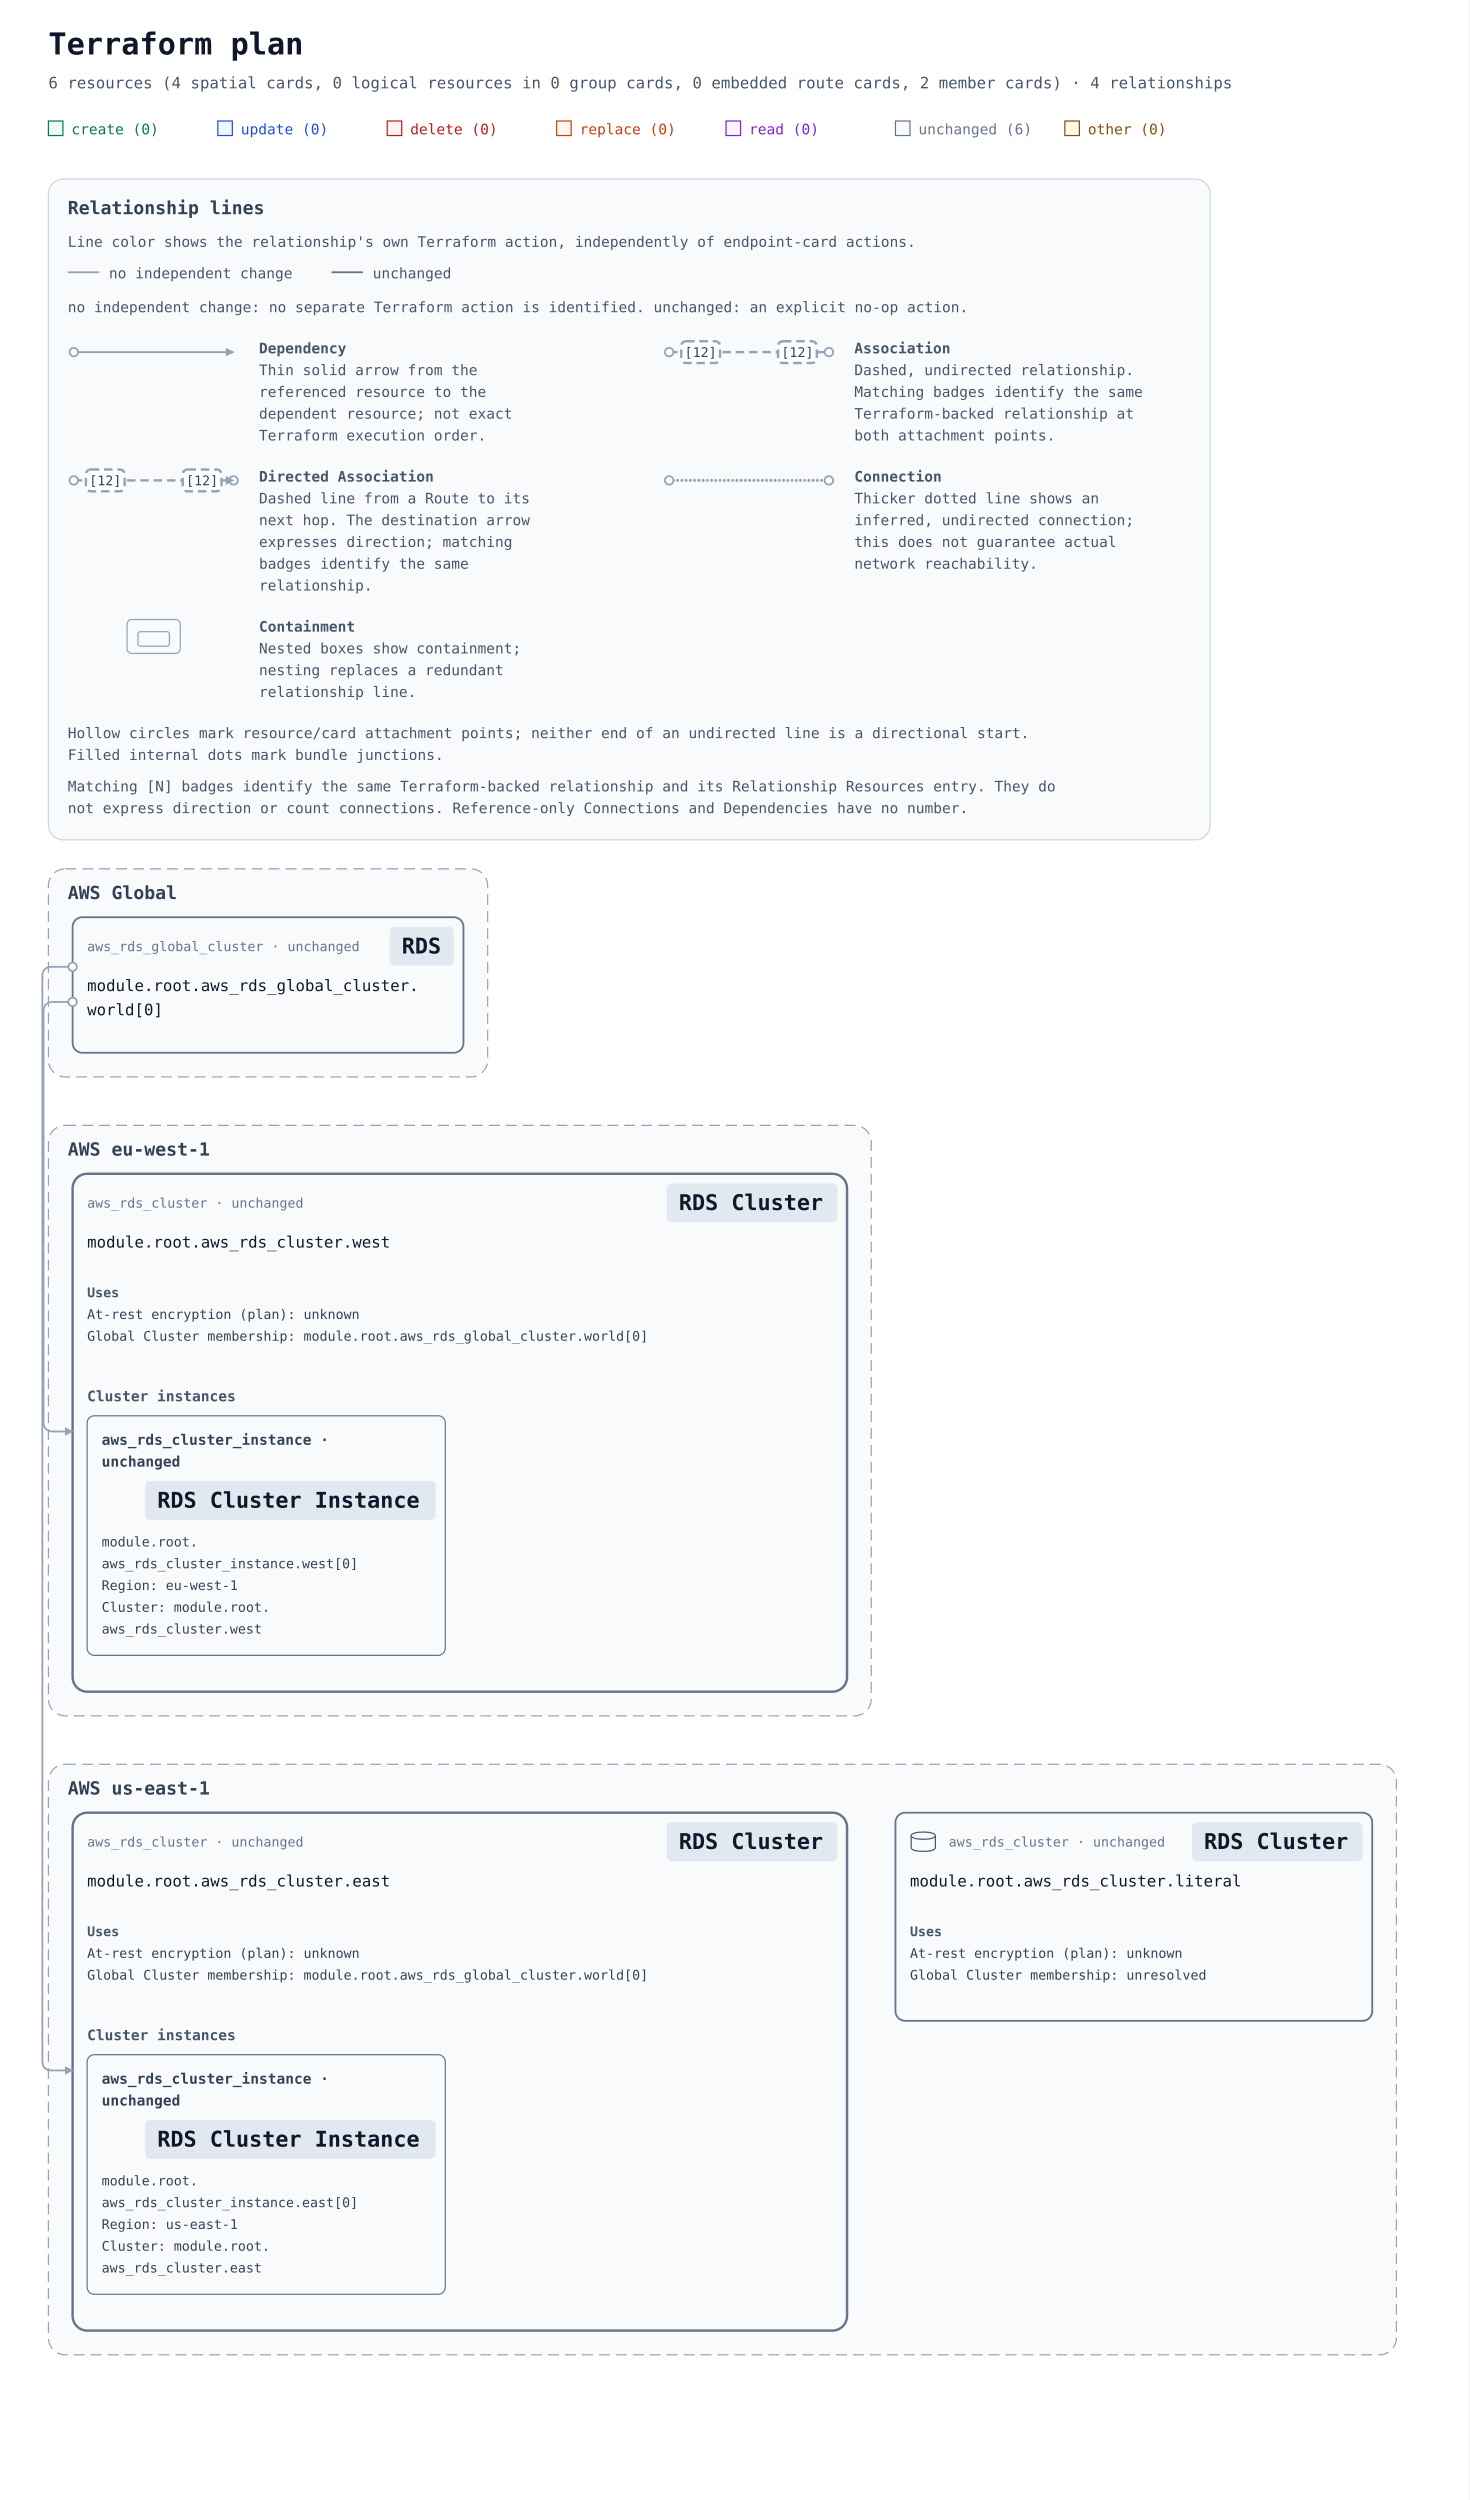
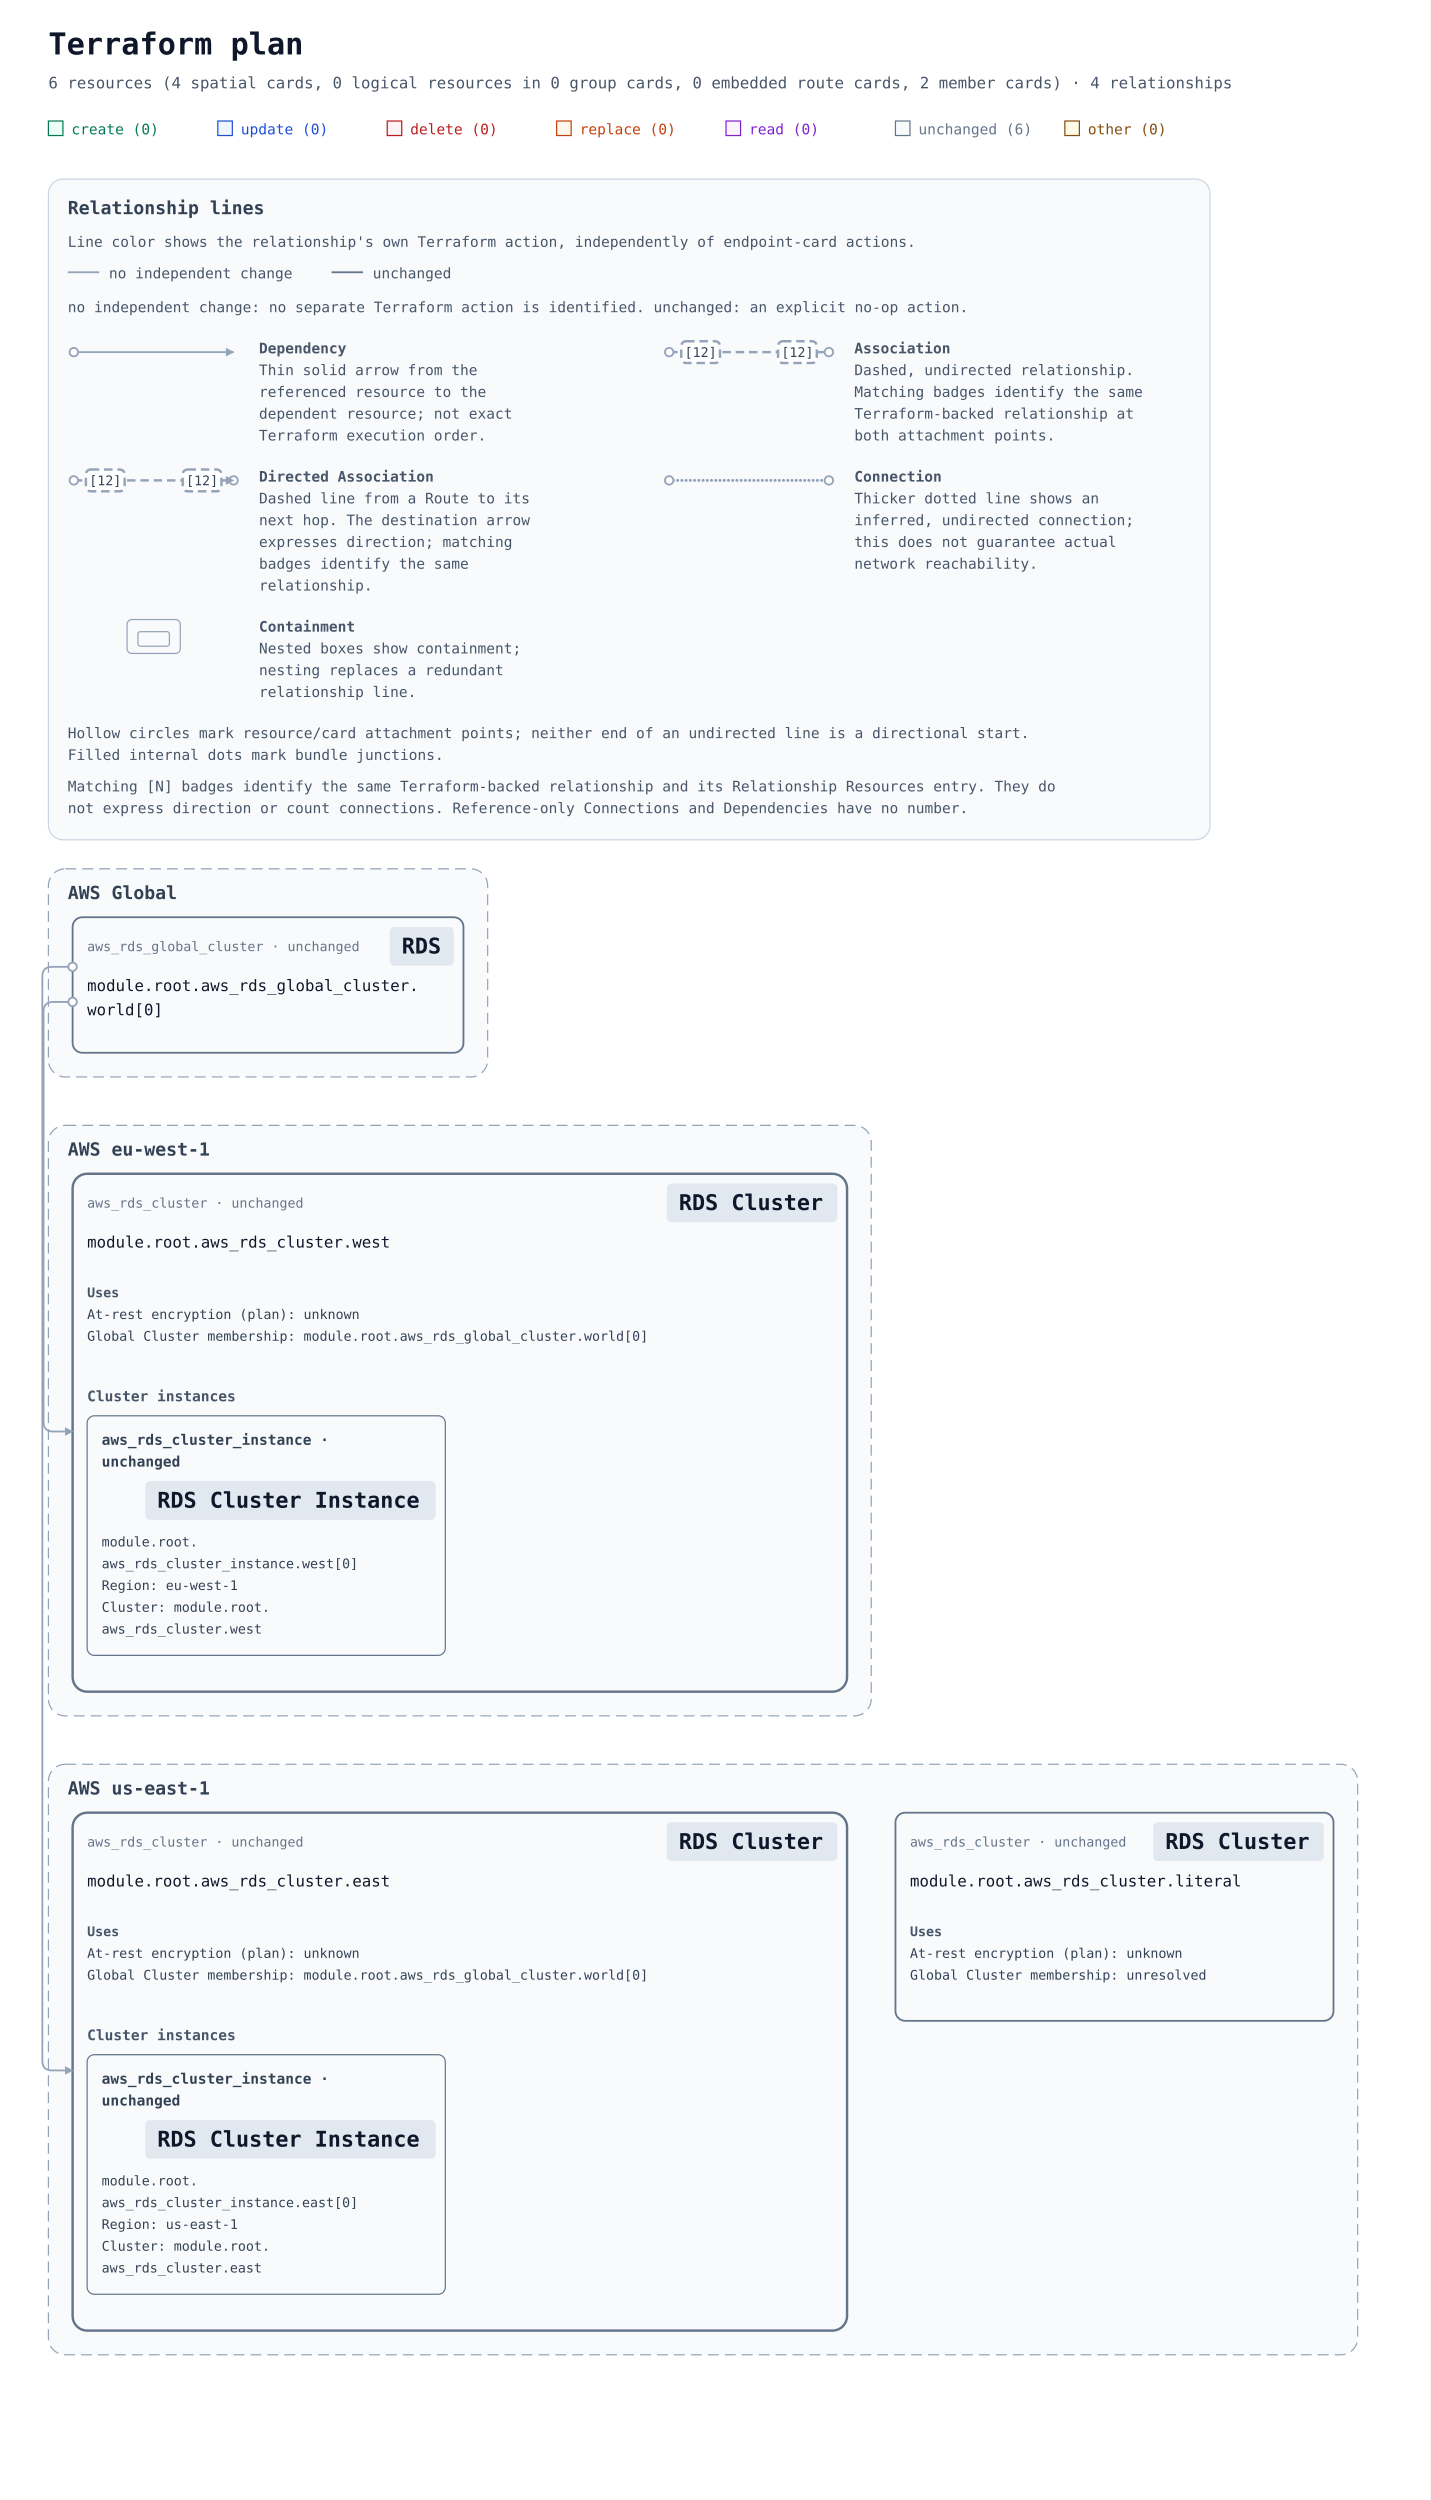
- <svg xmlns="http://www.w3.org/2000/svg" width="1214" height="2066" viewBox="0 0 1214 2066" role="img" aria-labelledby="title description">
+ <svg xmlns="http://www.w3.org/2000/svg" width="1182" height="2066" viewBox="0 0 1182 2066" role="img" aria-labelledby="title description">
  <defs>
    <marker id="arrow" viewBox="0 0 10 10" refX="9" refY="5" markerWidth="7" markerHeight="7" markerUnits="userSpaceOnUse" orient="auto-start-reverse">
      <path d="M 0 0 L 10 5 L 0 10 z" fill="#94a3b8" />
    </marker>
-     <mask id="container-occlusion-0" maskUnits="userSpaceOnUse" maskContentUnits="userSpaceOnUse" x="0" y="0" width="1214" height="1508" style="mask-type:luminance">
-       <rect width="1214" height="1508" fill="white" />
+     <mask id="container-occlusion-0" maskUnits="userSpaceOnUse" maskContentUnits="userSpaceOnUse" x="0" y="0" width="1182" height="1508" style="mask-type:luminance">
+       <rect width="1182" height="1508" fill="white" />
      <rect data-occluder="resource-6177735f7264735f636c75737465722e65617374-current" x="58" y="938" width="644" height="432" rx="14" fill="black" />
    </mask>
-     <mask id="container-occlusion-1" maskUnits="userSpaceOnUse" maskContentUnits="userSpaceOnUse" x="0" y="0" width="1214" height="1508" style="mask-type:luminance">
-       <rect width="1214" height="1508" fill="white" />
+     <mask id="container-occlusion-1" maskUnits="userSpaceOnUse" maskContentUnits="userSpaceOnUse" x="0" y="0" width="1182" height="1508" style="mask-type:luminance">
+       <rect width="1182" height="1508" fill="white" />
      <rect data-occluder="resource-6177735f7264735f636c75737465722e77657374-current" x="58" y="410" width="644" height="432" rx="14" fill="black" />
    </mask>
  </defs>
  <rect width="100%" height="100%" fill="#ffffff" />
  <g font-family="ui-monospace, SFMono-Regular, Consolas, monospace">
    <text x="40" y="45" font-size="25" font-weight="700" fill="#0f172a">Terraform plan</text>
    <text x="40" y="73" font-size="13" fill="#475569">6 resources (4 spatial cards, 0 logical resources in 0 group cards, 0 embedded route cards, 2 member cards) · 4 relationships</text>
    <rect x="40" y="100" width="12" height="12" fill="#ecfdf5" stroke="#047857" />
    <text x="59" y="111" font-size="12" fill="#047857">create (0)</text>
    <rect x="180" y="100" width="12" height="12" fill="#eff6ff" stroke="#1d4ed8" />
    <text x="199" y="111" font-size="12" fill="#1d4ed8">update (0)</text>
    <rect x="320" y="100" width="12" height="12" fill="#fef2f2" stroke="#b91c1c" />
    <text x="339" y="111" font-size="12" fill="#b91c1c">delete (0)</text>
    <rect x="460" y="100" width="12" height="12" fill="#fff7ed" stroke="#c2410c" />
    <text x="479" y="111" font-size="12" fill="#c2410c">replace (0)</text>
    <rect x="600" y="100" width="12" height="12" fill="#faf5ff" stroke="#7e22ce" />
    <text x="619" y="111" font-size="12" fill="#7e22ce">read (0)</text>
    <rect x="740" y="100" width="12" height="12" fill="#f8fafc" stroke="#64748b" />
    <text x="759" y="111" font-size="12" fill="#64748b">unchanged (6)</text>
    <rect x="880" y="100" width="12" height="12" fill="#fefce8" stroke="#854d0e" />
    <text x="899" y="111" font-size="12" fill="#854d0e">other (0)</text>
    <g id="relationship-legend" font-size="12" fill="#475569" transform="translate(40 148)">
      <rect width="960" height="546" rx="12" fill="#f8fafc" stroke="#cbd5e1" />
      <text x="16" y="29" font-size="15" font-weight="700" fill="#334155">Relationship lines</text>
      <text x="16" y="56">Line color shows the relationship's own Terraform action, independently of endpoint-card actions.</text>
      <path data-legend-action="none" d="M 16 77 H 42" fill="none" stroke="#94a3b8" stroke-width="1.5" />
      <text x="50" y="82">no independent change</text>
      <path data-legend-action="unchanged" d="M 234 77 H 260" fill="none" stroke="#64748b" stroke-width="1.5" />
      <text x="268" y="82">unchanged</text>
      <text x="16" y="110">no independent change: no separate Terraform action is identified. unchanged: an explicit no-op action.</text>
      <g data-legend-entry="dependency" transform="translate(0 132)">
        <g data-legend-sample="dependency">
          <path data-legend-kind="dependency" data-directionality="directed" d="M 21 11 H 153" fill="none" stroke="#94a3b8" stroke-width="1.5" marker-end="url(#arrow)" />
          <circle data-legend-endpoint="source" cx="21" cy="11" r="3.5" fill="#ffffff" stroke="#94a3b8" stroke-width="1.5" />
        </g>
        <text x="174" y="12" font-weight="700">Dependency</text>
        <text x="174" y="30">Thin solid arrow from the</text>
        <text x="174" y="48">referenced resource to the</text>
        <text x="174" y="66">dependent resource; not exact</text>
        <text x="174" y="84">Terraform execution order.</text>
      </g>
      <g data-legend-entry="association" transform="translate(492 132)">
        <g data-legend-sample="association">
          <path data-legend-kind="association" data-directionality="undirected" d="M 21 11 H 153" fill="none" stroke="#94a3b8" stroke-width="2" stroke-dasharray="7 4" />
          <circle data-legend-endpoint="source" cx="21" cy="11" r="3.5" fill="#ffffff" stroke="#94a3b8" stroke-width="1.5" />
          <circle data-legend-endpoint="target" cx="153" cy="11" r="3.5" fill="#ffffff" stroke="#94a3b8" stroke-width="1.5" />
          <g data-legend-badge="source">
            <rect x="31" y="2" width="32" height="18" rx="4" fill="#ffffff" stroke="#94a3b8" stroke-width="2" stroke-dasharray="7 4" />
            <text x="47" y="15" text-anchor="middle" font-size="11" fill="#334155">[12]</text>
          </g>
          <g data-legend-badge="target">
            <rect x="111" y="2" width="32" height="18" rx="4" fill="#ffffff" stroke="#94a3b8" stroke-width="2" stroke-dasharray="7 4" />
            <text x="127" y="15" text-anchor="middle" font-size="11" fill="#334155">[12]</text>
          </g>
        </g>
        <text x="174" y="12" font-weight="700">Association</text>
        <text x="174" y="30">Dashed, undirected relationship.</text>
        <text x="174" y="48">Matching badges identify the same</text>
        <text x="174" y="66">Terraform-backed relationship at</text>
        <text x="174" y="84">both attachment points.</text>
      </g>
      <g data-legend-entry="directed-association" transform="translate(0 238)">
        <g data-legend-sample="directed-association">
          <path data-legend-kind="directed-association" data-directionality="directed" d="M 21 11 H 153" fill="none" stroke="#94a3b8" stroke-width="2" stroke-dasharray="7 4" marker-end="url(#arrow)" />
          <circle data-legend-endpoint="source" cx="21" cy="11" r="3.5" fill="#ffffff" stroke="#94a3b8" stroke-width="1.5" />
          <circle data-legend-endpoint="target" cx="153" cy="11" r="3.5" fill="#ffffff" stroke="#94a3b8" stroke-width="1.5" />
          <path data-legend-arrow="true" d="M 146.7 7.5 L 153.7 11 L 146.7 14.5 Z" fill="#94a3b8" />
          <g data-legend-badge="source">
            <rect x="31" y="2" width="32" height="18" rx="4" fill="#ffffff" stroke="#94a3b8" stroke-width="2" stroke-dasharray="7 4" />
            <text x="47" y="15" text-anchor="middle" font-size="11" fill="#334155">[12]</text>
          </g>
          <g data-legend-badge="target">
            <rect x="111" y="2" width="32" height="18" rx="4" fill="#ffffff" stroke="#94a3b8" stroke-width="2" stroke-dasharray="7 4" />
            <text x="127" y="15" text-anchor="middle" font-size="11" fill="#334155">[12]</text>
          </g>
        </g>
        <text x="174" y="12" font-weight="700">Directed Association</text>
        <text x="174" y="30">Dashed line from a Route to its</text>
        <text x="174" y="48">next hop. The destination arrow</text>
        <text x="174" y="66">expresses direction; matching</text>
        <text x="174" y="84">badges identify the same</text>
        <text x="174" y="102">relationship.</text>
      </g>
      <g data-legend-entry="connection" transform="translate(492 238)">
        <g data-legend-sample="connection">
          <path data-legend-kind="connection" data-directionality="undirected" d="M 21 11 H 153" fill="none" stroke="#94a3b8" stroke-width="2.5" stroke-dasharray="0 3.5" stroke-linecap="round" />
          <circle data-legend-endpoint="source" cx="21" cy="11" r="3.5" fill="#ffffff" stroke="#94a3b8" stroke-width="1.5" />
          <circle data-legend-endpoint="target" cx="153" cy="11" r="3.5" fill="#ffffff" stroke="#94a3b8" stroke-width="1.5" />
        </g>
        <text x="174" y="12" font-weight="700">Connection</text>
        <text x="174" y="30">Thicker dotted line shows an</text>
        <text x="174" y="48">inferred, undirected connection;</text>
        <text x="174" y="66">this does not guarantee actual</text>
        <text x="174" y="84">network reachability.</text>
      </g>
      <g data-legend-entry="containment" transform="translate(0 362)">
        <g data-legend-sample="containment">
          <g data-legend-kind="containment" fill="none" stroke="#94a3b8">
            <rect x="65" y="2" width="44" height="28" rx="4" />
            <rect x="74" y="12" width="26" height="12" rx="2" />
          </g>
        </g>
        <text x="174" y="12" font-weight="700">Containment</text>
        <text x="174" y="30">Nested boxes show containment;</text>
        <text x="174" y="48">nesting replaces a redundant</text>
        <text x="174" y="66">relationship line.</text>
      </g>
      <text x="16" y="462">Hollow circles mark resource/card attachment points; neither end of an undirected line is a directional start.</text>
      <text x="16" y="480">Filled internal dots mark bundle junctions.</text>
      <text x="16" y="506">Matching [N] badges identify the same Terraform-backed relationship and its Relationship Resources entry. They do</text>
      <text x="16" y="524">not express direction or count connections. Reference-only Connections and Dependencies have no number.</text>
    </g>
    <g transform="translate(0 558)">
      <g data-architecture="true" transform="translate(0 0)">
        <g data-deployment-scope="true" data-scope-provider="AWS" data-global="true">
          <rect x="40" y="160" width="363" height="172" rx="14" fill="#f8fafc" stroke="#94a3b8" stroke-dasharray="9 5" />
          <text x="56" y="185" font-size="15" font-weight="700" fill="#334155">AWS Global</text>
        </g>
        <g data-deployment-scope="true" data-scope-provider="AWS" data-region="eu-west-1">
          <rect x="40" y="372" width="680" height="488" rx="14" fill="#f8fafc" stroke="#94a3b8" stroke-dasharray="9 5" />
          <text x="56" y="397" font-size="15" font-weight="700" fill="#334155">AWS eu-west-1</text>
        </g>
        <g data-deployment-scope="true" data-scope-provider="AWS" data-region="us-east-1">
-           <rect x="40" y="900" width="1114" height="488" rx="14" fill="#f8fafc" stroke="#94a3b8" stroke-dasharray="9 5" />
+           <rect x="40" y="900" width="1082" height="488" rx="14" fill="#f8fafc" stroke="#94a3b8" stroke-dasharray="9 5" />
          <text x="56" y="925" font-size="15" font-weight="700" fill="#334155">AWS us-east-1</text>
        </g>
        <g data-member-cluster="resource-6177735f7264735f636c75737465722e65617374-current">
          <rect x="60" y="940" width="640" height="428" rx="12" fill="#f8fafc" stroke="#64748b" stroke-width="2" data-mode="managed" />
        </g>
        <g data-member-cluster="resource-6177735f7264735f636c75737465722e77657374-current">
          <rect x="60" y="412" width="640" height="428" rx="12" fill="#f8fafc" stroke="#64748b" stroke-width="2" data-mode="managed" />
        </g>
        <g data-edge-kind="dependency" data-source="resource-6177735f7264735f636c75737465722e65617374-current" data-target="resource-6177735f7264735f636c75737465725f696e7374616e63652e656173745b305d-current" />
        <g data-edge-kind="dependency" data-source="resource-6177735f7264735f636c75737465722e77657374-current" data-target="resource-6177735f7264735f636c75737465725f696e7374616e63652e776573745b305d-current" />
        <path d="M 60 241 L 43 241 Q 35 241 35 249 L 35 1145 Q 35 1153 43 1153 L 60 1153 " data-edge-kind="dependency" data-directionality="directed" data-source="resource-6177735f7264735f676c6f62616c5f636c75737465722e776f726c645b305d-current" data-target="resource-6177735f7264735f636c75737465722e65617374-current" fill="none" stroke="#94a3b8" stroke-width="1.5" stroke-linejoin="round" marker-end="url(#arrow)" mask="url(#container-occlusion-1)" />
        <path d="M 60 270 L 44 270 Q 36 270 36 278 L 36 617 Q 36 625 44 625 L 60 625 " data-edge-kind="dependency" data-directionality="directed" data-source="resource-6177735f7264735f676c6f62616c5f636c75737465722e776f726c645b305d-current" data-target="resource-6177735f7264735f636c75737465722e77657374-current" fill="none" stroke="#94a3b8" stroke-width="1.5" stroke-linejoin="round" marker-end="url(#arrow)" mask="url(#container-occlusion-0)" />
        <g id="resource-6177735f7264735f636c75737465722e65617374-current" data-architecture-id="terraform:6177735f7264735f636c75737465722e65617374-current" data-qualified-address="module.root.aws_rds_cluster.east" data-terraform-address="aws_rds_cluster.east" data-presentation-header="60 940 640 428">
          <text data-resource-type-heading="true" x="72" y="968" font-size="11" fill="#64748b" xml:space="preserve">aws_rds_cluster · unchanged</text>
          <rect data-service-badge="true" data-presentation-padding="10 4" data-service-category="neutral" data-service-full-name="Amazon RDS" data-display-name="RDS Cluster" x="551" y="948" width="141" height="32" rx="4" fill="#e2e8f0" />
          <text data-service-name="true" x="561" y="970" font-size="18" font-weight="700" fill="#0f172a" xml:space="preserve">RDS Cluster</text>
          <text x="72" y="1001" font-size="13" fill="#0f172a" xml:space="preserve">module.root.aws_rds_cluster.east</text>
          <g data-resource-references="true">
            <text x="72" y="1042" font-size="11" font-weight="700" fill="#475569">Uses</text>
            <g>
              <text x="72" y="1060" font-size="11" fill="#334155" xml:space="preserve">At-rest encryption (plan): unknown</text>
            </g>
            <a href="#resource-6177735f7264735f676c6f62616c5f636c75737465722e776f726c645b305d-current" data-reference-attribute="global_cluster_identifier">
              <text x="72" y="1078" font-size="11" fill="#334155" xml:space="preserve">Global Cluster membership: module.root.aws_rds_global_cluster.world[0]</text>
            </a>
          </g>
          <g data-cluster-members="true">
            <text x="72" y="1128" font-size="12" font-weight="700" fill="#475569">Cluster instances</text>
            <g id="resource-6177735f7264735f636c75737465725f696e7374616e63652e656173745b305d-current" data-architecture-id="terraform:6177735f7264735f636c75737465725f696e7374616e63652e656173745b305d-current" data-terraform-address="aws_rds_cluster_instance.east[0]" data-qualified-address="module.root.aws_rds_cluster_instance.east[0]" data-embedded-member="true" data-member-owner="aws_rds_cluster.east">
              <rect x="72" y="1140" width="296" height="198" rx="6" fill="#f8fafc" stroke="#64748b" stroke-width="1" />
              <text data-resource-type-heading="true" font-size="12" font-weight="700" fill="#334155">
                <tspan x="84" y="1164" xml:space="preserve">aws_rds_cluster_instance · </tspan>
                <tspan x="84" y="1182" xml:space="preserve">unchanged</tspan>
              </text>
              <rect data-service-badge="true" data-presentation-padding="10 4" data-service-category="neutral" data-service-full-name="Amazon RDS" data-display-name="RDS Cluster Instance" x="120" y="1194" width="240" height="32" rx="4" fill="#e2e8f0" />
              <text data-service-name="true" x="130" y="1216" font-size="18" font-weight="700" fill="#0f172a" xml:space="preserve">RDS Cluster Instance</text>
              <text x="84" y="1248" font-size="11" fill="#334155" xml:space="preserve">module.root.</text>
              <text x="84" y="1266" font-size="11" fill="#334155" xml:space="preserve">aws_rds_cluster_instance.east[0]</text>
              <text x="84" y="1284" font-size="11" fill="#334155" xml:space="preserve">Region: us-east-1</text>
              <a href="#resource-6177735f7264735f636c75737465722e65617374-current">
                <text x="84" y="1302" font-size="11" fill="#334155" xml:space="preserve">Cluster: module.root.</text>
                <text x="84" y="1320" font-size="11" fill="#334155" xml:space="preserve">aws_rds_cluster.east</text>
              </a>
            </g>
          </g>
          <text x="72" y="1356" font-size="10" fill="#64748b" />
        </g>
        <g id="resource-6177735f7264735f636c75737465722e6c69746572616c-current" data-architecture-id="terraform:6177735f7264735f636c75737465722e6c69746572616c-current" data-qualified-address="module.root.aws_rds_cluster.literal" data-terraform-address="aws_rds_cluster.literal">
-           <rect x="740" y="940" width="394" height="172" rx="8" fill="#f8fafc" stroke="#64748b" stroke-width="1.5" data-mode="managed" />
-           <text data-resource-type-heading="true" x="784" y="968" font-size="11" fill="#64748b" xml:space="preserve">aws_rds_cluster · unchanged</text>
-           <rect data-service-badge="true" data-presentation-padding="10 4" data-service-category="neutral" data-service-full-name="Amazon RDS" data-display-name="RDS Cluster" x="985" y="948" width="141" height="32" rx="4" fill="#e2e8f0" />
-           <text data-service-name="true" x="995" y="970" font-size="18" font-weight="700" fill="#0f172a" xml:space="preserve">RDS Cluster</text>
-           <g data-role-shape="data-store" transform="translate(752 955)" role="img" aria-label="Visual role: data-store" pointer-events="none" fill="#f8fafc" stroke="#475569" stroke-width="1">
-             <path d="M1 4 C1 0 21 0 21 4 V14 C21 18 1 18 1 14 Z" />
-             <path d="M1 4 C1 8 21 8 21 4" fill="none" />
-           </g>
+           <rect x="740" y="940" width="362" height="172" rx="8" fill="#f8fafc" stroke="#64748b" stroke-width="1.5" data-mode="managed" />
+           <text data-resource-type-heading="true" x="752" y="968" font-size="11" fill="#64748b" xml:space="preserve">aws_rds_cluster · unchanged</text>
+           <rect data-service-badge="true" data-presentation-padding="10 4" data-service-category="neutral" data-service-full-name="Amazon RDS" data-display-name="RDS Cluster" x="953" y="948" width="141" height="32" rx="4" fill="#e2e8f0" />
+           <text data-service-name="true" x="963" y="970" font-size="18" font-weight="700" fill="#0f172a" xml:space="preserve">RDS Cluster</text>
          <text x="752" y="1001" font-size="13" fill="#0f172a" xml:space="preserve">module.root.aws_rds_cluster.literal</text>
          <g data-resource-references="true">
            <text x="752" y="1042" font-size="11" font-weight="700" fill="#475569">Uses</text>
            <g>
              <text x="752" y="1060" font-size="11" fill="#334155" xml:space="preserve">At-rest encryption (plan): unknown</text>
            </g>
            <g data-reference-status="unresolved">
              <text x="752" y="1078" font-size="11" fill="#334155" xml:space="preserve">Global Cluster membership: unresolved</text>
            </g>
          </g>
          <text x="752" y="1100" font-size="10" fill="#64748b" />
        </g>
        <g id="resource-6177735f7264735f636c75737465722e77657374-current" data-architecture-id="terraform:6177735f7264735f636c75737465722e77657374-current" data-qualified-address="module.root.aws_rds_cluster.west" data-terraform-address="aws_rds_cluster.west" data-presentation-header="60 412 640 428">
          <text data-resource-type-heading="true" x="72" y="440" font-size="11" fill="#64748b" xml:space="preserve">aws_rds_cluster · unchanged</text>
          <rect data-service-badge="true" data-presentation-padding="10 4" data-service-category="neutral" data-service-full-name="Amazon RDS" data-display-name="RDS Cluster" x="551" y="420" width="141" height="32" rx="4" fill="#e2e8f0" />
          <text data-service-name="true" x="561" y="442" font-size="18" font-weight="700" fill="#0f172a" xml:space="preserve">RDS Cluster</text>
          <text x="72" y="473" font-size="13" fill="#0f172a" xml:space="preserve">module.root.aws_rds_cluster.west</text>
          <g data-resource-references="true">
            <text x="72" y="514" font-size="11" font-weight="700" fill="#475569">Uses</text>
            <g>
              <text x="72" y="532" font-size="11" fill="#334155" xml:space="preserve">At-rest encryption (plan): unknown</text>
            </g>
            <a href="#resource-6177735f7264735f676c6f62616c5f636c75737465722e776f726c645b305d-current" data-reference-attribute="global_cluster_identifier">
              <text x="72" y="550" font-size="11" fill="#334155" xml:space="preserve">Global Cluster membership: module.root.aws_rds_global_cluster.world[0]</text>
            </a>
          </g>
          <g data-cluster-members="true">
            <text x="72" y="600" font-size="12" font-weight="700" fill="#475569">Cluster instances</text>
            <g id="resource-6177735f7264735f636c75737465725f696e7374616e63652e776573745b305d-current" data-architecture-id="terraform:6177735f7264735f636c75737465725f696e7374616e63652e776573745b305d-current" data-terraform-address="aws_rds_cluster_instance.west[0]" data-qualified-address="module.root.aws_rds_cluster_instance.west[0]" data-embedded-member="true" data-member-owner="aws_rds_cluster.west">
              <rect x="72" y="612" width="296" height="198" rx="6" fill="#f8fafc" stroke="#64748b" stroke-width="1" />
              <text data-resource-type-heading="true" font-size="12" font-weight="700" fill="#334155">
                <tspan x="84" y="636" xml:space="preserve">aws_rds_cluster_instance · </tspan>
                <tspan x="84" y="654" xml:space="preserve">unchanged</tspan>
              </text>
              <rect data-service-badge="true" data-presentation-padding="10 4" data-service-category="neutral" data-service-full-name="Amazon RDS" data-display-name="RDS Cluster Instance" x="120" y="666" width="240" height="32" rx="4" fill="#e2e8f0" />
              <text data-service-name="true" x="130" y="688" font-size="18" font-weight="700" fill="#0f172a" xml:space="preserve">RDS Cluster Instance</text>
              <text x="84" y="720" font-size="11" fill="#334155" xml:space="preserve">module.root.</text>
              <text x="84" y="738" font-size="11" fill="#334155" xml:space="preserve">aws_rds_cluster_instance.west[0]</text>
              <text x="84" y="756" font-size="11" fill="#334155" xml:space="preserve">Region: eu-west-1</text>
              <a href="#resource-6177735f7264735f636c75737465722e77657374-current">
                <text x="84" y="774" font-size="11" fill="#334155" xml:space="preserve">Cluster: module.root.</text>
                <text x="84" y="792" font-size="11" fill="#334155" xml:space="preserve">aws_rds_cluster.west</text>
              </a>
            </g>
          </g>
          <text x="72" y="828" font-size="10" fill="#64748b" />
        </g>
        <g id="resource-6177735f7264735f676c6f62616c5f636c75737465722e776f726c645b305d-current" data-architecture-id="terraform:6177735f7264735f676c6f62616c5f636c75737465722e776f726c645b305d-current" data-qualified-address="module.root.aws_rds_global_cluster.world[0]" data-terraform-address="aws_rds_global_cluster.world[0]">
          <rect x="60" y="200" width="323" height="112" rx="8" fill="#f8fafc" stroke="#64748b" stroke-width="1.5" data-mode="managed" />
          <text data-resource-type-heading="true" x="72" y="228" font-size="11" fill="#64748b" xml:space="preserve">aws_rds_global_cluster · unchanged</text>
          <rect data-service-badge="true" data-presentation-padding="10 4" data-service-category="neutral" data-service-full-name="Amazon RDS" data-display-name="RDS" x="322" y="208" width="53" height="32" rx="4" fill="#e2e8f0" />
          <text data-service-name="true" x="332" y="230" font-size="18" font-weight="700" fill="#0f172a" xml:space="preserve">RDS</text>
          <text x="72" y="261" font-size="13" fill="#0f172a" xml:space="preserve">module.root.aws_rds_global_cluster.</text>
          <text x="72" y="281" font-size="13" fill="#0f172a" xml:space="preserve">world[0]</text>
          <text x="72" y="300" font-size="10" fill="#64748b" />
        </g>
        <g data-endpoints="true" data-source="resource-6177735f7264735f676c6f62616c5f636c75737465722e776f726c645b305d-current" data-target="resource-6177735f7264735f636c75737465722e65617374-current" aria-hidden="true">
          <circle data-endpoint="source" cx="60" cy="241" r="3.5" fill="#ffffff" stroke="#94a3b8" stroke-width="1.5" />
        </g>
        <g data-endpoints="true" data-source="resource-6177735f7264735f676c6f62616c5f636c75737465722e776f726c645b305d-current" data-target="resource-6177735f7264735f636c75737465722e77657374-current" aria-hidden="true">
          <circle data-endpoint="source" cx="60" cy="270" r="3.5" fill="#ffffff" stroke="#94a3b8" stroke-width="1.5" />
        </g>
      </g>
    </g>
  </g>
</svg>
